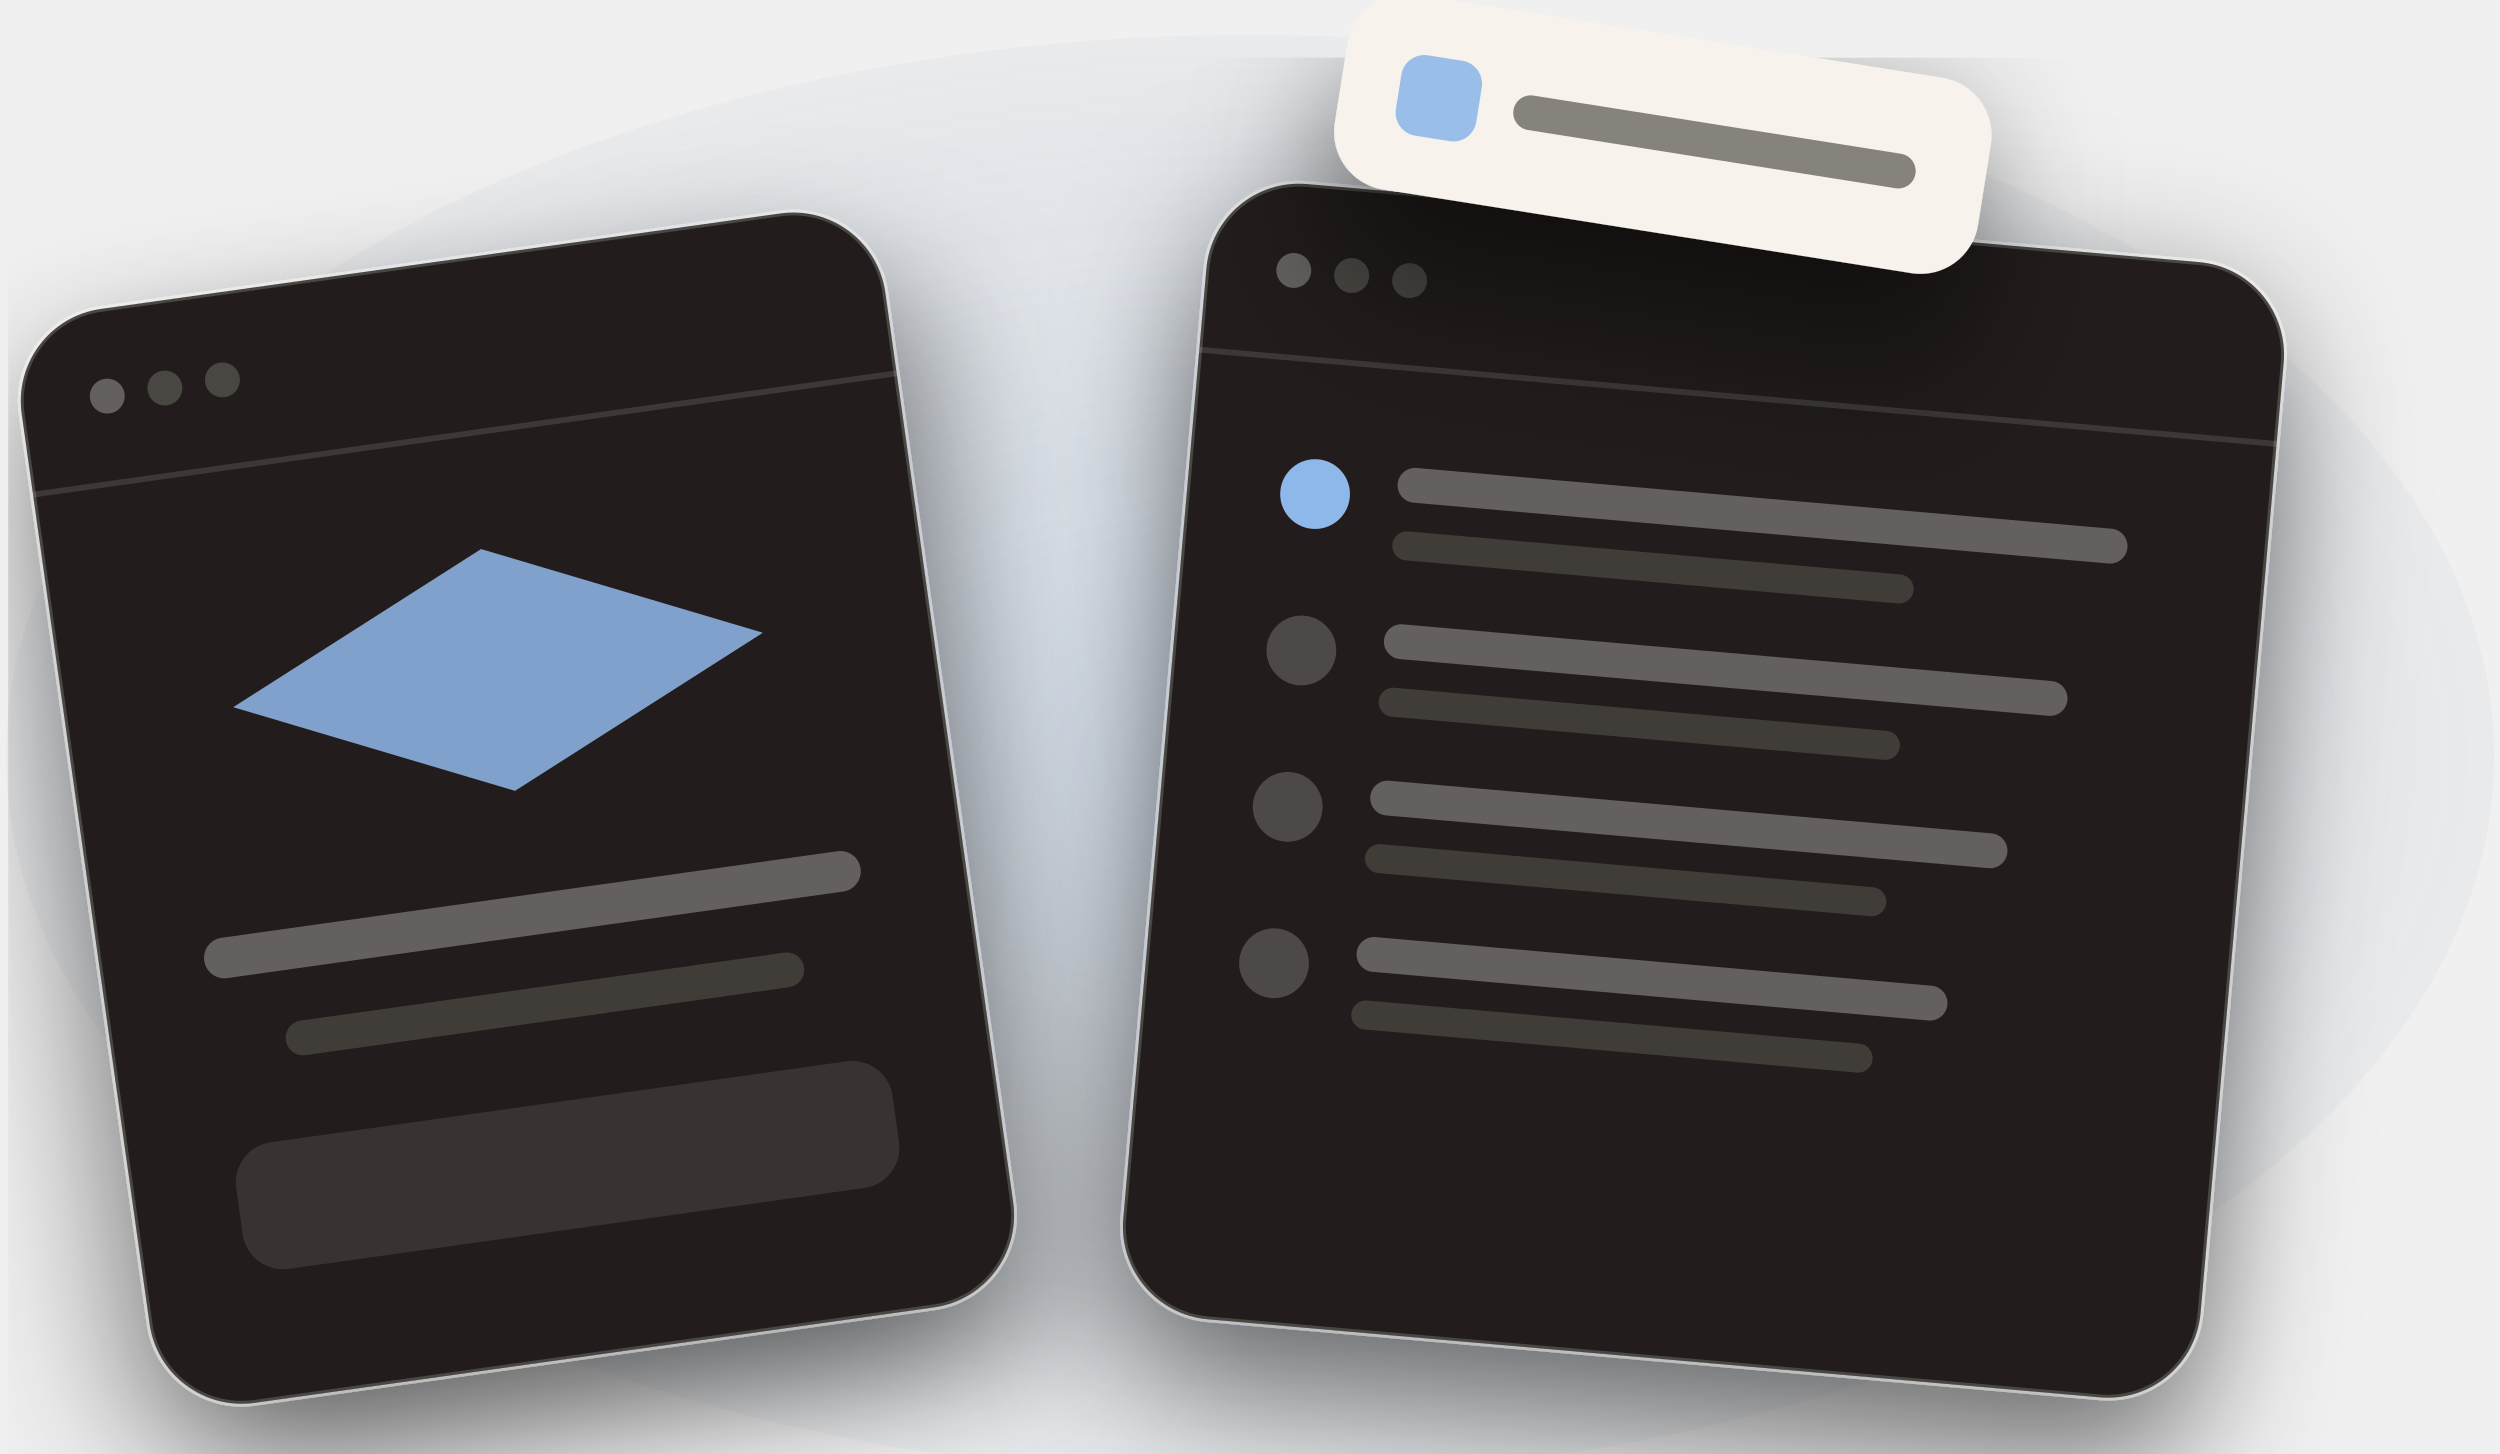
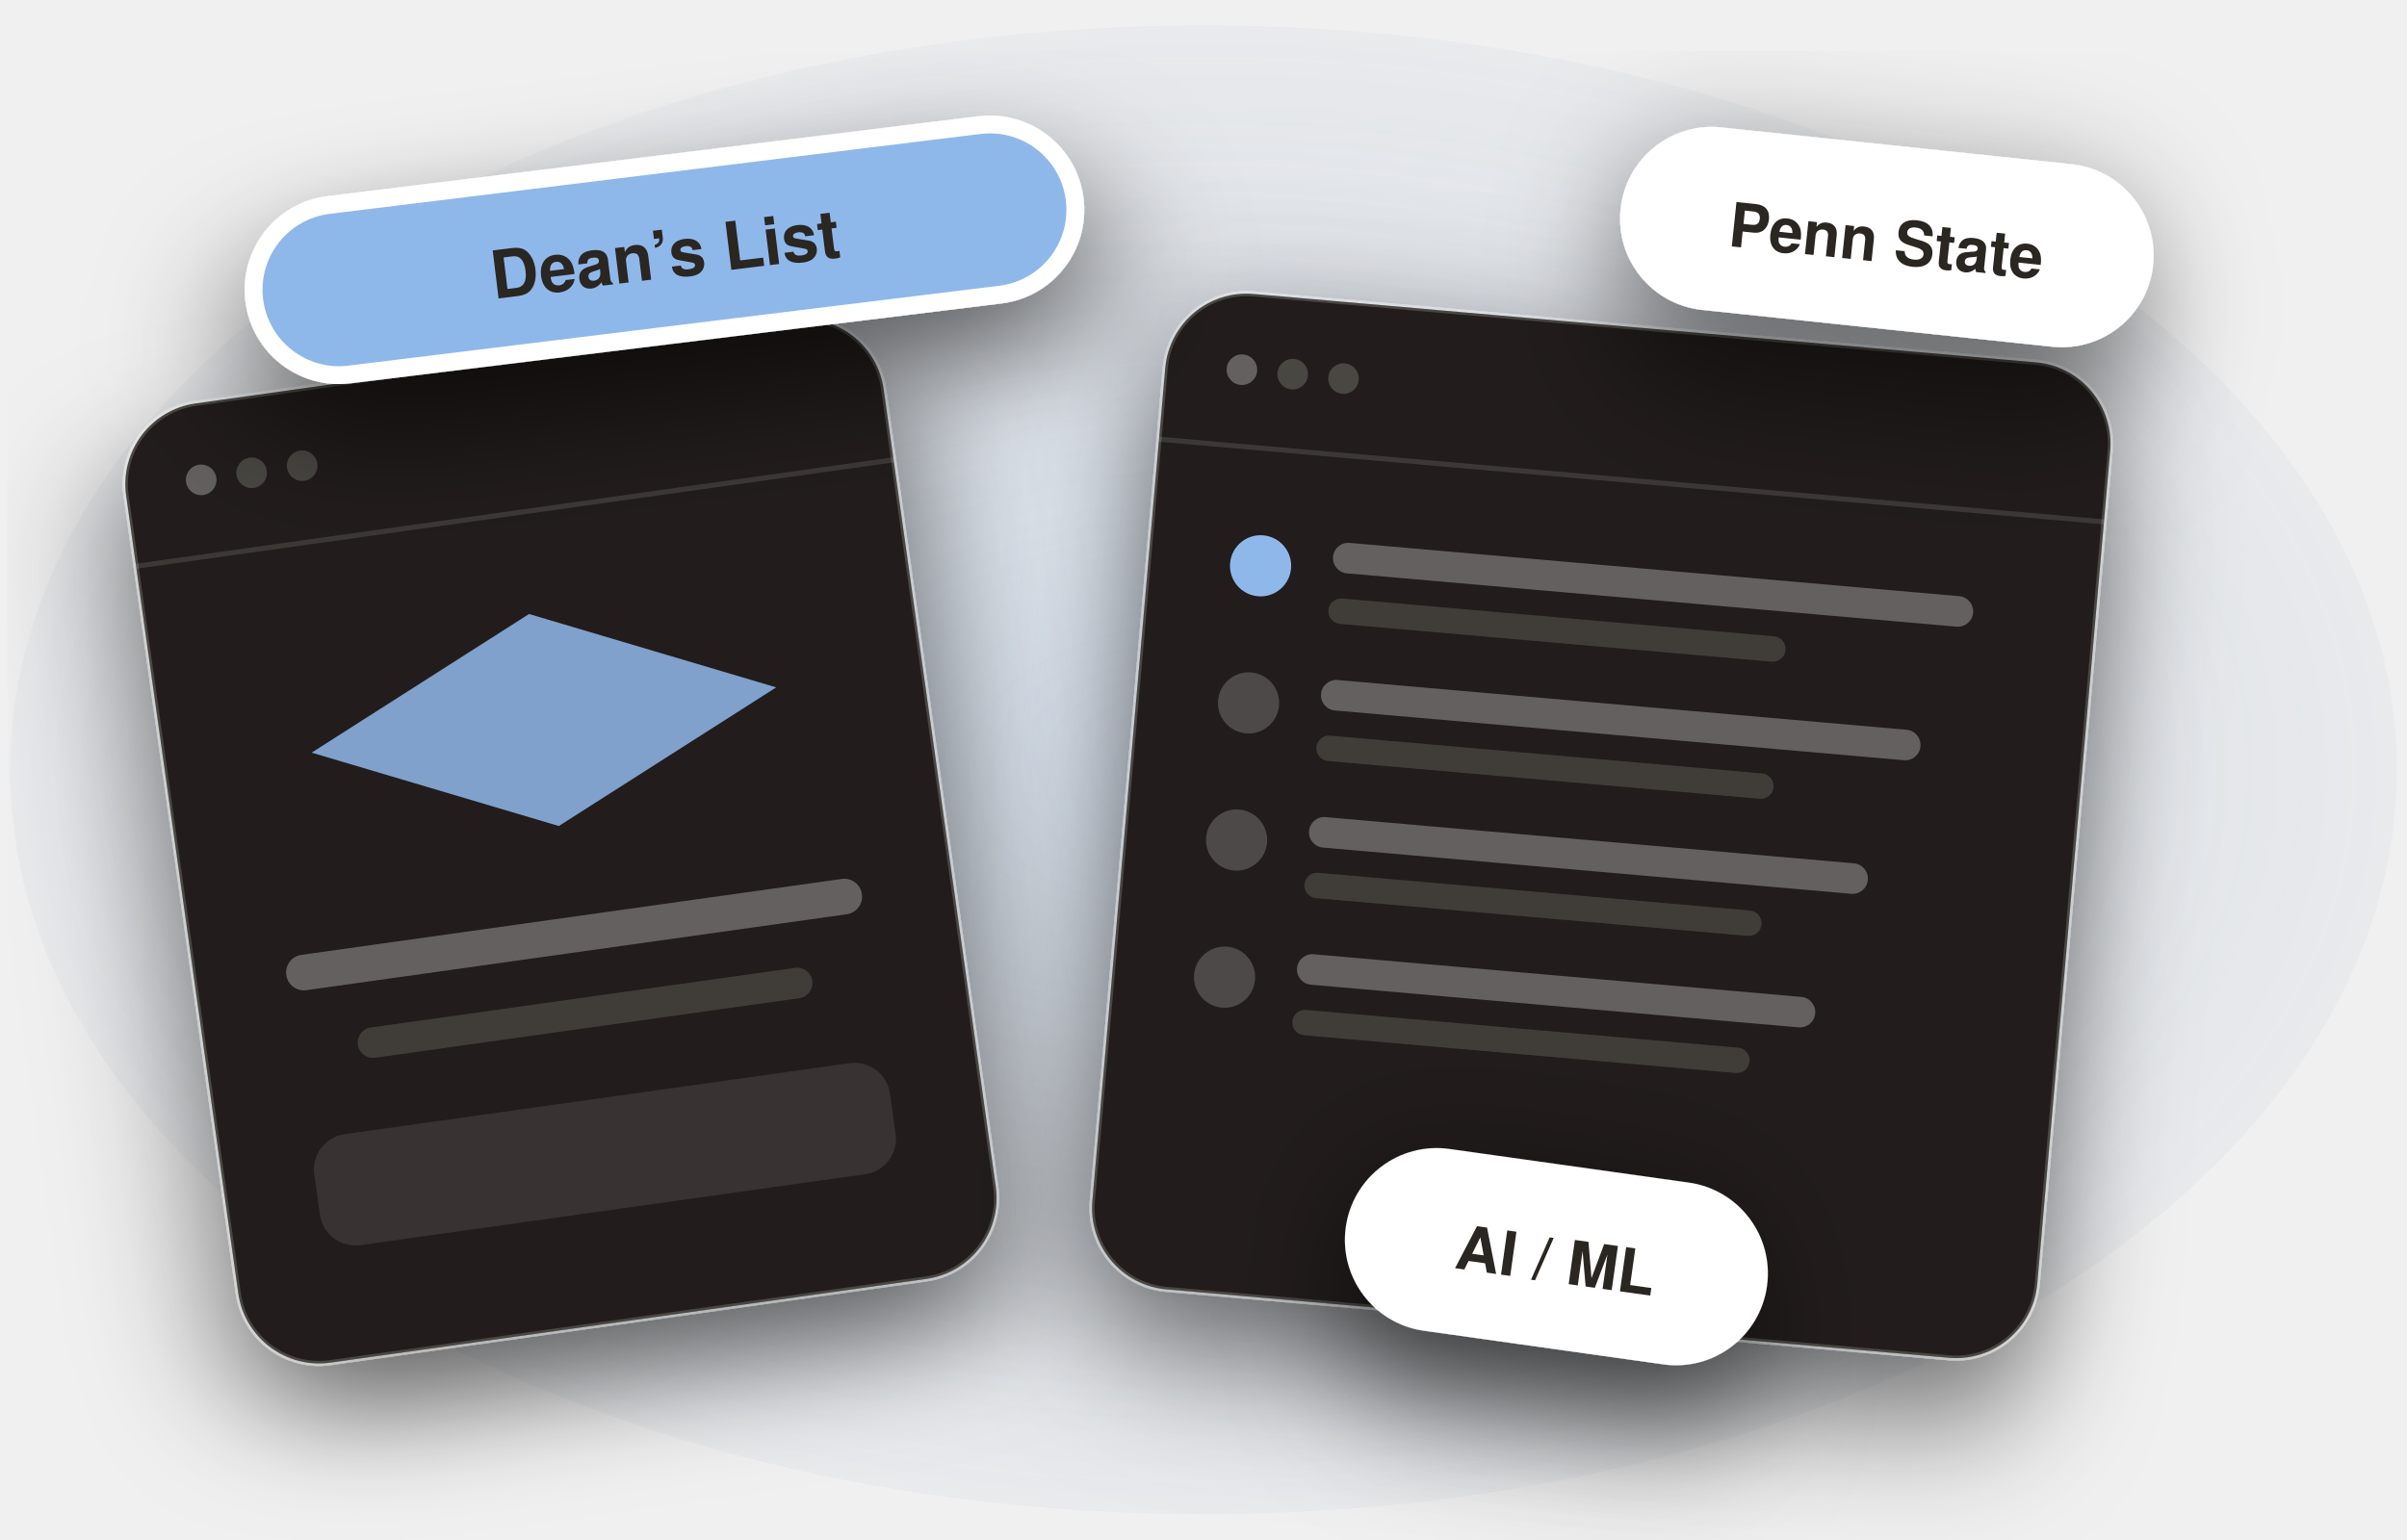
- <svg xmlns="http://www.w3.org/2000/svg" viewBox="0 0 430 250" width="430" height="250">
+ <svg xmlns="http://www.w3.org/2000/svg" viewBox="0 0 472 302" width="472" height="302">
  <defs>
    <filter id="d" x="-30%" y="-30%" width="170%" height="170%">
      <feDropShadow dx="0" dy="10" stdDeviation="13" flood-color="#000000" flood-opacity="0.6" />
    </filter>
    <radialGradient id="g" cx="50%" cy="50%" r="62%">
      <stop offset="0" stop-color="#8FB8EA" stop-opacity="0.24" />
      <stop offset="1" stop-color="#3F5F8E" stop-opacity="0" />
    </radialGradient>
  </defs>
-   <ellipse cx="215" cy="130" rx="214" ry="124" fill="url(#g)" />
-   <g transform="rotate(-8 89.0 139.0)" filter="url(#d)">
-     <rect x="14" y="44" width="150" height="190" rx="16" fill="#211D1A" stroke="#FFFFFF" stroke-opacity="0.18" />
-     <circle cx="29" cy="59" r="3" fill="#FFFFFF" fill-opacity="0.3" />
-     <circle cx="39" cy="59" r="3" fill="#FFFFFF" fill-opacity="0.18" />
-     <circle cx="49" cy="59" r="3" fill="#FFFFFF" fill-opacity="0.18" />
-     <line x1="14" y1="74" x2="164" y2="74" stroke="#FFFFFF" stroke-opacity="0.12" />
-     <polygon points="89.0,94 135.0,115 89.0,136 43.0,115" fill="#8FB8EA" fill-opacity="0.85" />
-     <rect x="32" y="154" width="114" height="7" rx="3.5" fill="#FFFFFF" fill-opacity="0.3" />
-     <rect x="44" y="170" width="90" height="6" rx="3.0" fill="#FFFFFF" fill-opacity="0.14" />
-     <rect x="32" y="190" width="114" height="22" rx="7" fill="#FFFFFF" fill-opacity="0.1" />
-   </g>
-   <g transform="rotate(5 293.0 136.0)" filter="url(#d)">
-     <rect x="200" y="38" width="186" height="196" rx="16" fill="#211D1A" stroke="#FFFFFF" stroke-opacity="0.18" />
-     <circle cx="215" cy="53" r="3" fill="#FFFFFF" fill-opacity="0.3" />
-     <circle cx="225" cy="53" r="3" fill="#FFFFFF" fill-opacity="0.18" />
-     <circle cx="235" cy="53" r="3" fill="#FFFFFF" fill-opacity="0.18" />
-     <line x1="200" y1="68" x2="386" y2="68" stroke="#FFFFFF" stroke-opacity="0.12" />
-     <circle cx="222" cy="91" r="6" fill="#8FB8EA" fill-opacity="1" />
-     <rect x="236" y="85" width="126" height="6" rx="3.0" fill="#FFFFFF" fill-opacity="0.3" />
-     <rect x="236" y="96" width="90" height="5" rx="2.5" fill="#FFFFFF" fill-opacity="0.14" />
-     <circle cx="222" cy="118" r="6" fill="#FFFFFF" fill-opacity="0.2" />
-     <rect x="236" y="112" width="118" height="6" rx="3.0" fill="#FFFFFF" fill-opacity="0.3" />
-     <rect x="236" y="123" width="90" height="5" rx="2.5" fill="#FFFFFF" fill-opacity="0.14" />
-     <circle cx="222" cy="145" r="6" fill="#FFFFFF" fill-opacity="0.2" />
-     <rect x="236" y="139" width="110" height="6" rx="3.0" fill="#FFFFFF" fill-opacity="0.3" />
-     <rect x="236" y="150" width="90" height="5" rx="2.5" fill="#FFFFFF" fill-opacity="0.14" />
-     <circle cx="222" cy="172" r="6" fill="#FFFFFF" fill-opacity="0.2" />
-     <rect x="236" y="166" width="102" height="6" rx="3.0" fill="#FFFFFF" fill-opacity="0.3" />
-     <rect x="236" y="177" width="90" height="5" rx="2.5" fill="#FFFFFF" fill-opacity="0.14" />
-   </g>
-   <g transform="rotate(9 286.0 23)" filter="url(#d)">
-     <rect x="230" y="6" width="112" height="34" rx="10" fill="#F7F3EC" />
-     <rect x="240" y="16" width="14" height="14" rx="4" fill="#8FB8EA" fill-opacity="0.9" />
-     <rect x="260" y="20" width="70" height="6" rx="3.0" fill="#2A2521" fill-opacity="0.55" />
+   <ellipse cx="236" cy="151" rx="234" ry="146" fill="url(#g)" />
+   <g transform="translate(21 26)">
+     <g transform="rotate(-8 89.0 139.0)" filter="url(#d)">
+       <rect x="14" y="44" width="150" height="190" rx="16" fill="#211D1A" stroke="#FFFFFF" stroke-opacity="0.18" />
+       <circle cx="29" cy="59" r="3" fill="#FFFFFF" fill-opacity="0.3" />
+       <circle cx="39" cy="59" r="3" fill="#FFFFFF" fill-opacity="0.18" />
+       <circle cx="49" cy="59" r="3" fill="#FFFFFF" fill-opacity="0.18" />
+       <line x1="14" y1="74" x2="164" y2="74" stroke="#FFFFFF" stroke-opacity="0.12" />
+       <polygon points="89.0,94 135.0,115 89.0,136 43.0,115" fill="#8FB8EA" fill-opacity="0.85" />
+       <rect x="32" y="154" width="114" height="7" rx="3.5" fill="#FFFFFF" fill-opacity="0.3" />
+       <rect x="44" y="170" width="90" height="6" rx="3.0" fill="#FFFFFF" fill-opacity="0.14" />
+       <rect x="32" y="190" width="114" height="22" rx="7" fill="#FFFFFF" fill-opacity="0.1" />
+     </g>
+     <g transform="rotate(5 293.0 136.0)" filter="url(#d)">
+       <rect x="200" y="38" width="186" height="196" rx="16" fill="#211D1A" stroke="#FFFFFF" stroke-opacity="0.18" />
+       <circle cx="215" cy="53" r="3" fill="#FFFFFF" fill-opacity="0.3" />
+       <circle cx="225" cy="53" r="3" fill="#FFFFFF" fill-opacity="0.18" />
+       <circle cx="235" cy="53" r="3" fill="#FFFFFF" fill-opacity="0.18" />
+       <line x1="200" y1="68" x2="386" y2="68" stroke="#FFFFFF" stroke-opacity="0.12" />
+       <circle cx="222" cy="91" r="6" fill="#8FB8EA" fill-opacity="1" />
+       <rect x="236" y="85" width="126" height="6" rx="3.0" fill="#FFFFFF" fill-opacity="0.3" />
+       <rect x="236" y="96" width="90" height="5" rx="2.5" fill="#FFFFFF" fill-opacity="0.14" />
+       <circle cx="222" cy="118" r="6" fill="#FFFFFF" fill-opacity="0.2" />
+       <rect x="236" y="112" width="118" height="6" rx="3.0" fill="#FFFFFF" fill-opacity="0.3" />
+       <rect x="236" y="123" width="90" height="5" rx="2.5" fill="#FFFFFF" fill-opacity="0.14" />
+       <circle cx="222" cy="145" r="6" fill="#FFFFFF" fill-opacity="0.2" />
+       <rect x="236" y="139" width="110" height="6" rx="3.0" fill="#FFFFFF" fill-opacity="0.3" />
+       <rect x="236" y="150" width="90" height="5" rx="2.5" fill="#FFFFFF" fill-opacity="0.14" />
+       <circle cx="222" cy="172" r="6" fill="#FFFFFF" fill-opacity="0.2" />
+       <rect x="236" y="166" width="102" height="6" rx="3.0" fill="#FFFFFF" fill-opacity="0.3" />
+       <rect x="236" y="177" width="90" height="5" rx="2.5" fill="#FFFFFF" fill-opacity="0.14" />
+     </g>
+     <g transform="rotate(-7 109.3 23.0)" filter="url(#d)">
+       <rect x="26.5" y="4.5" width="165.6" height="37" rx="18.5" fill="#FFFFFF" />
+       <rect x="30" y="8" width="158.6" height="30" rx="15.0" fill="#8FB8EA" />
+       <text x="109.3" y="28.5" text-anchor="middle" font-family="Helvetica Neue,Helvetica,Arial,sans-serif" font-size="13" font-weight="700" fill="#2A2521">Dean’s List</text>
+     </g>
+     <g transform="rotate(8 284.2 220.5)" filter="url(#d)">
+       <rect x="242.5" y="202.5" width="83.4" height="36" rx="18.0" fill="#FFFFFF" />
+       <rect x="246" y="206" width="76.4" height="29" rx="14.5" fill="#FFFFFF" />
+       <text x="284.2" y="225.5" text-anchor="middle" font-family="Helvetica Neue,Helvetica,Arial,sans-serif" font-size="12" font-weight="700" fill="#2A2521">AI / ML</text>
+     </g>
+     <g transform="rotate(6 349.0 20.5)" filter="url(#d)">
+       <rect x="296.5" y="2.5" width="105.0" height="36" rx="18.0" fill="#FFFFFF" />
+       <rect x="300" y="6" width="98.0" height="29" rx="14.5" fill="#FFFFFF" />
+       <text x="349.0" y="25.5" text-anchor="middle" font-family="Helvetica Neue,Helvetica,Arial,sans-serif" font-size="12" font-weight="700" fill="#2A2521">Penn State</text>
+     </g>
  </g>
</svg>
